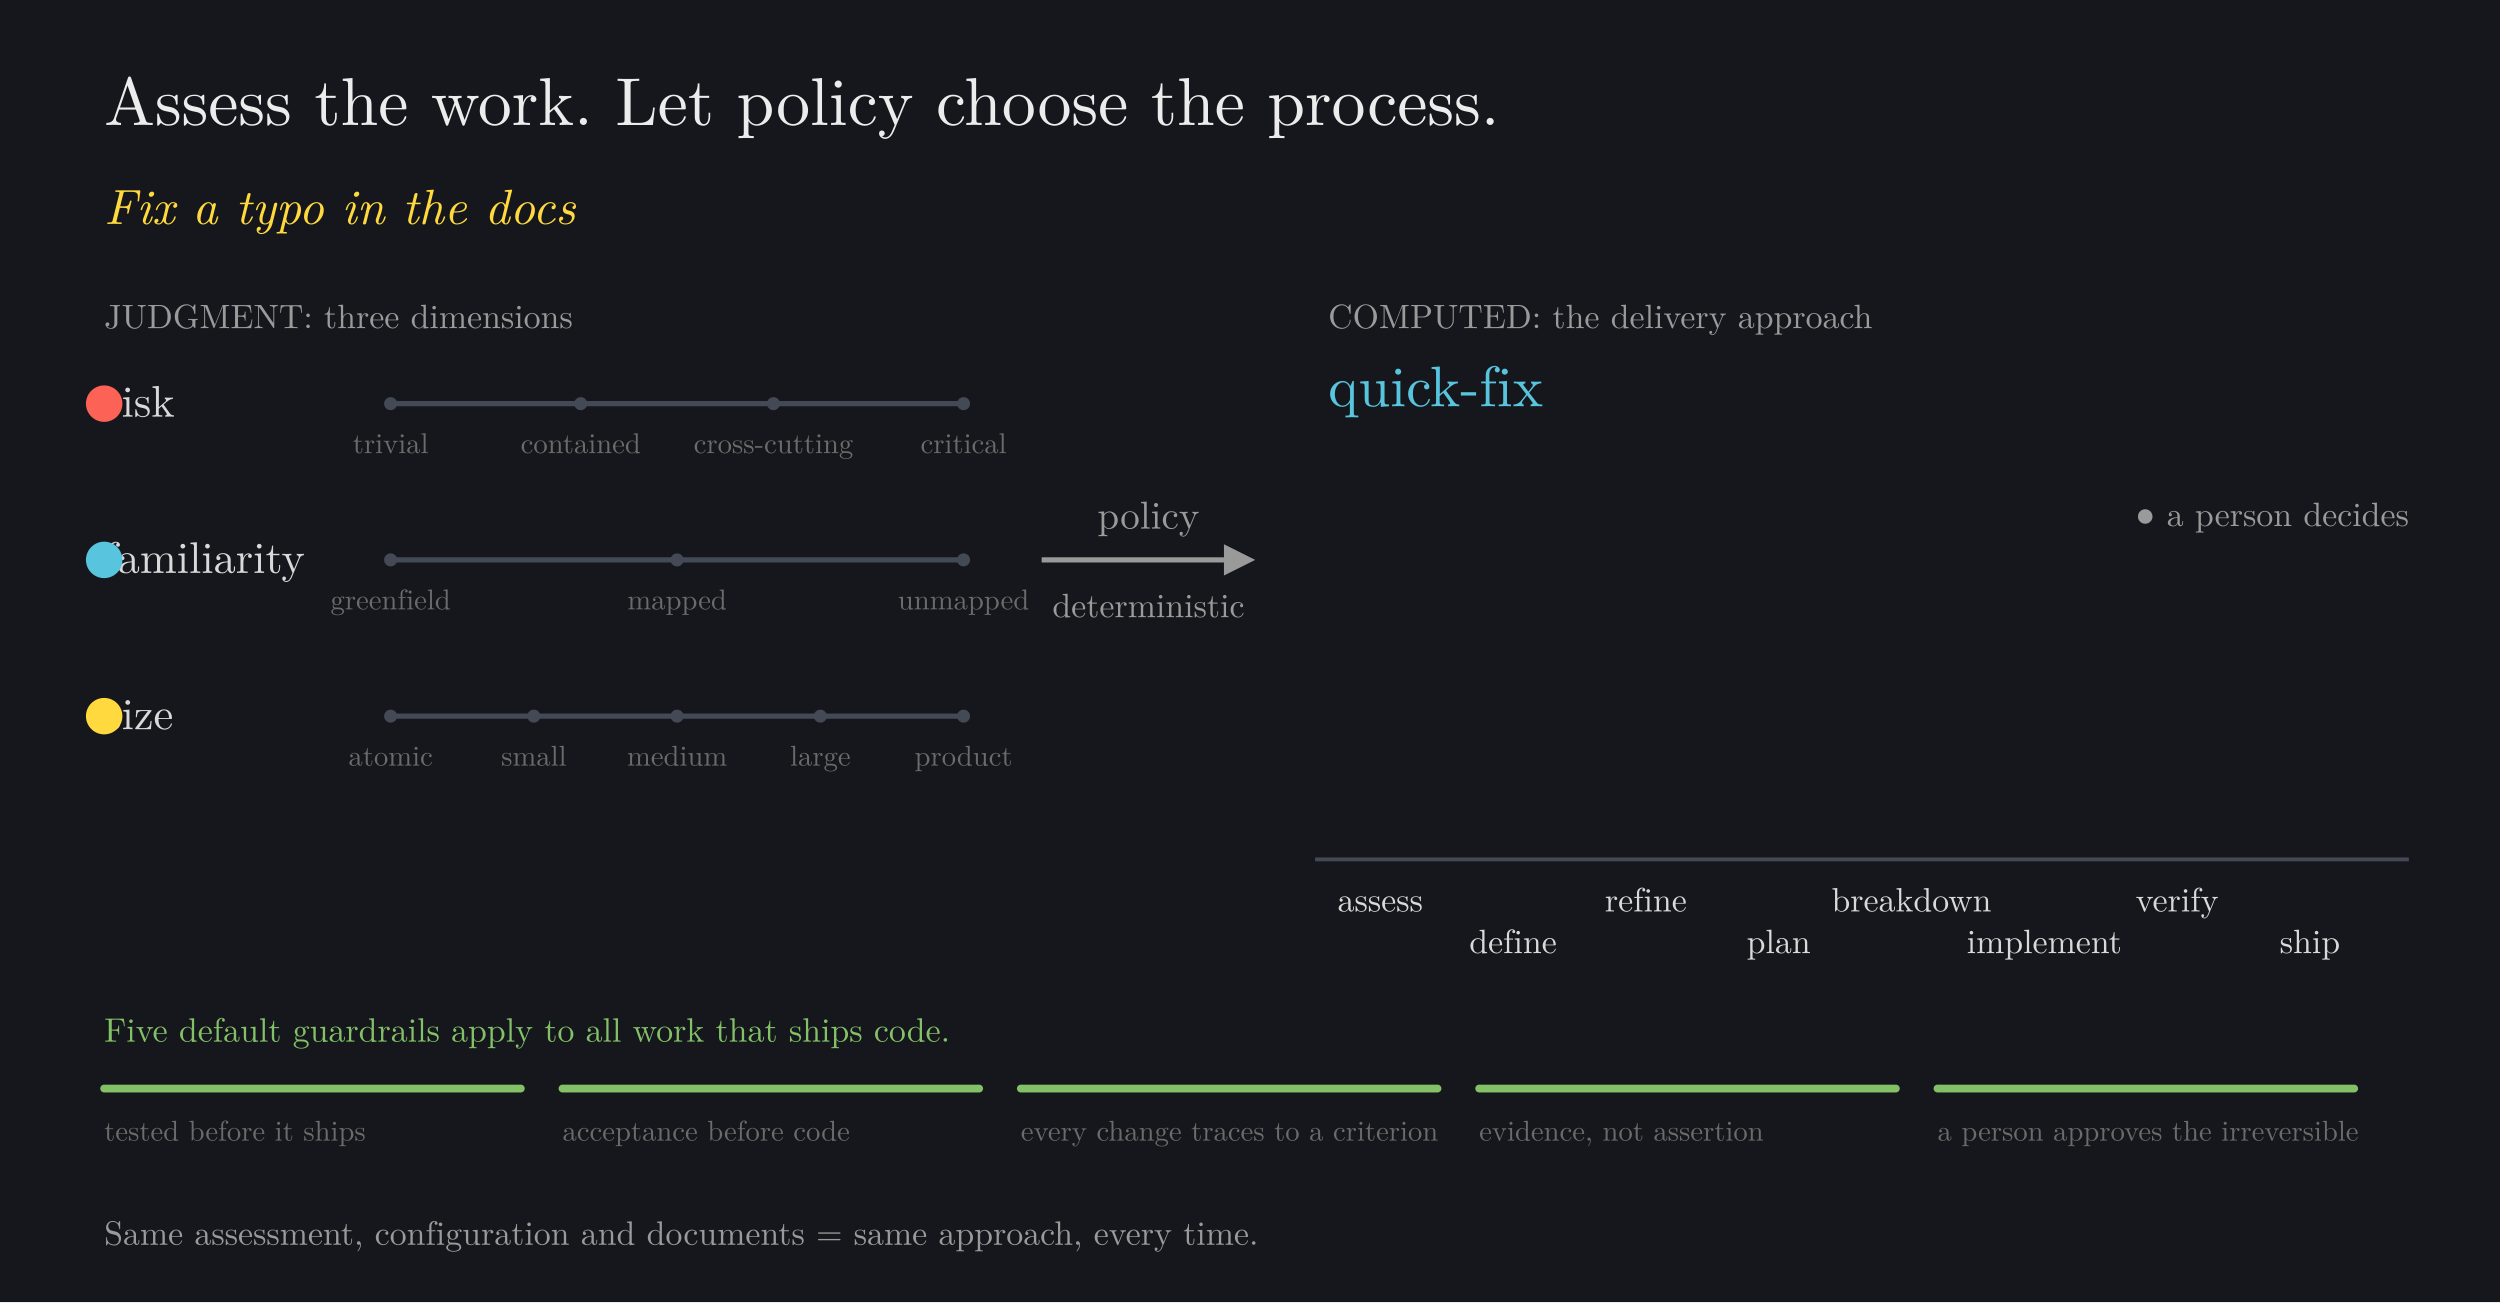
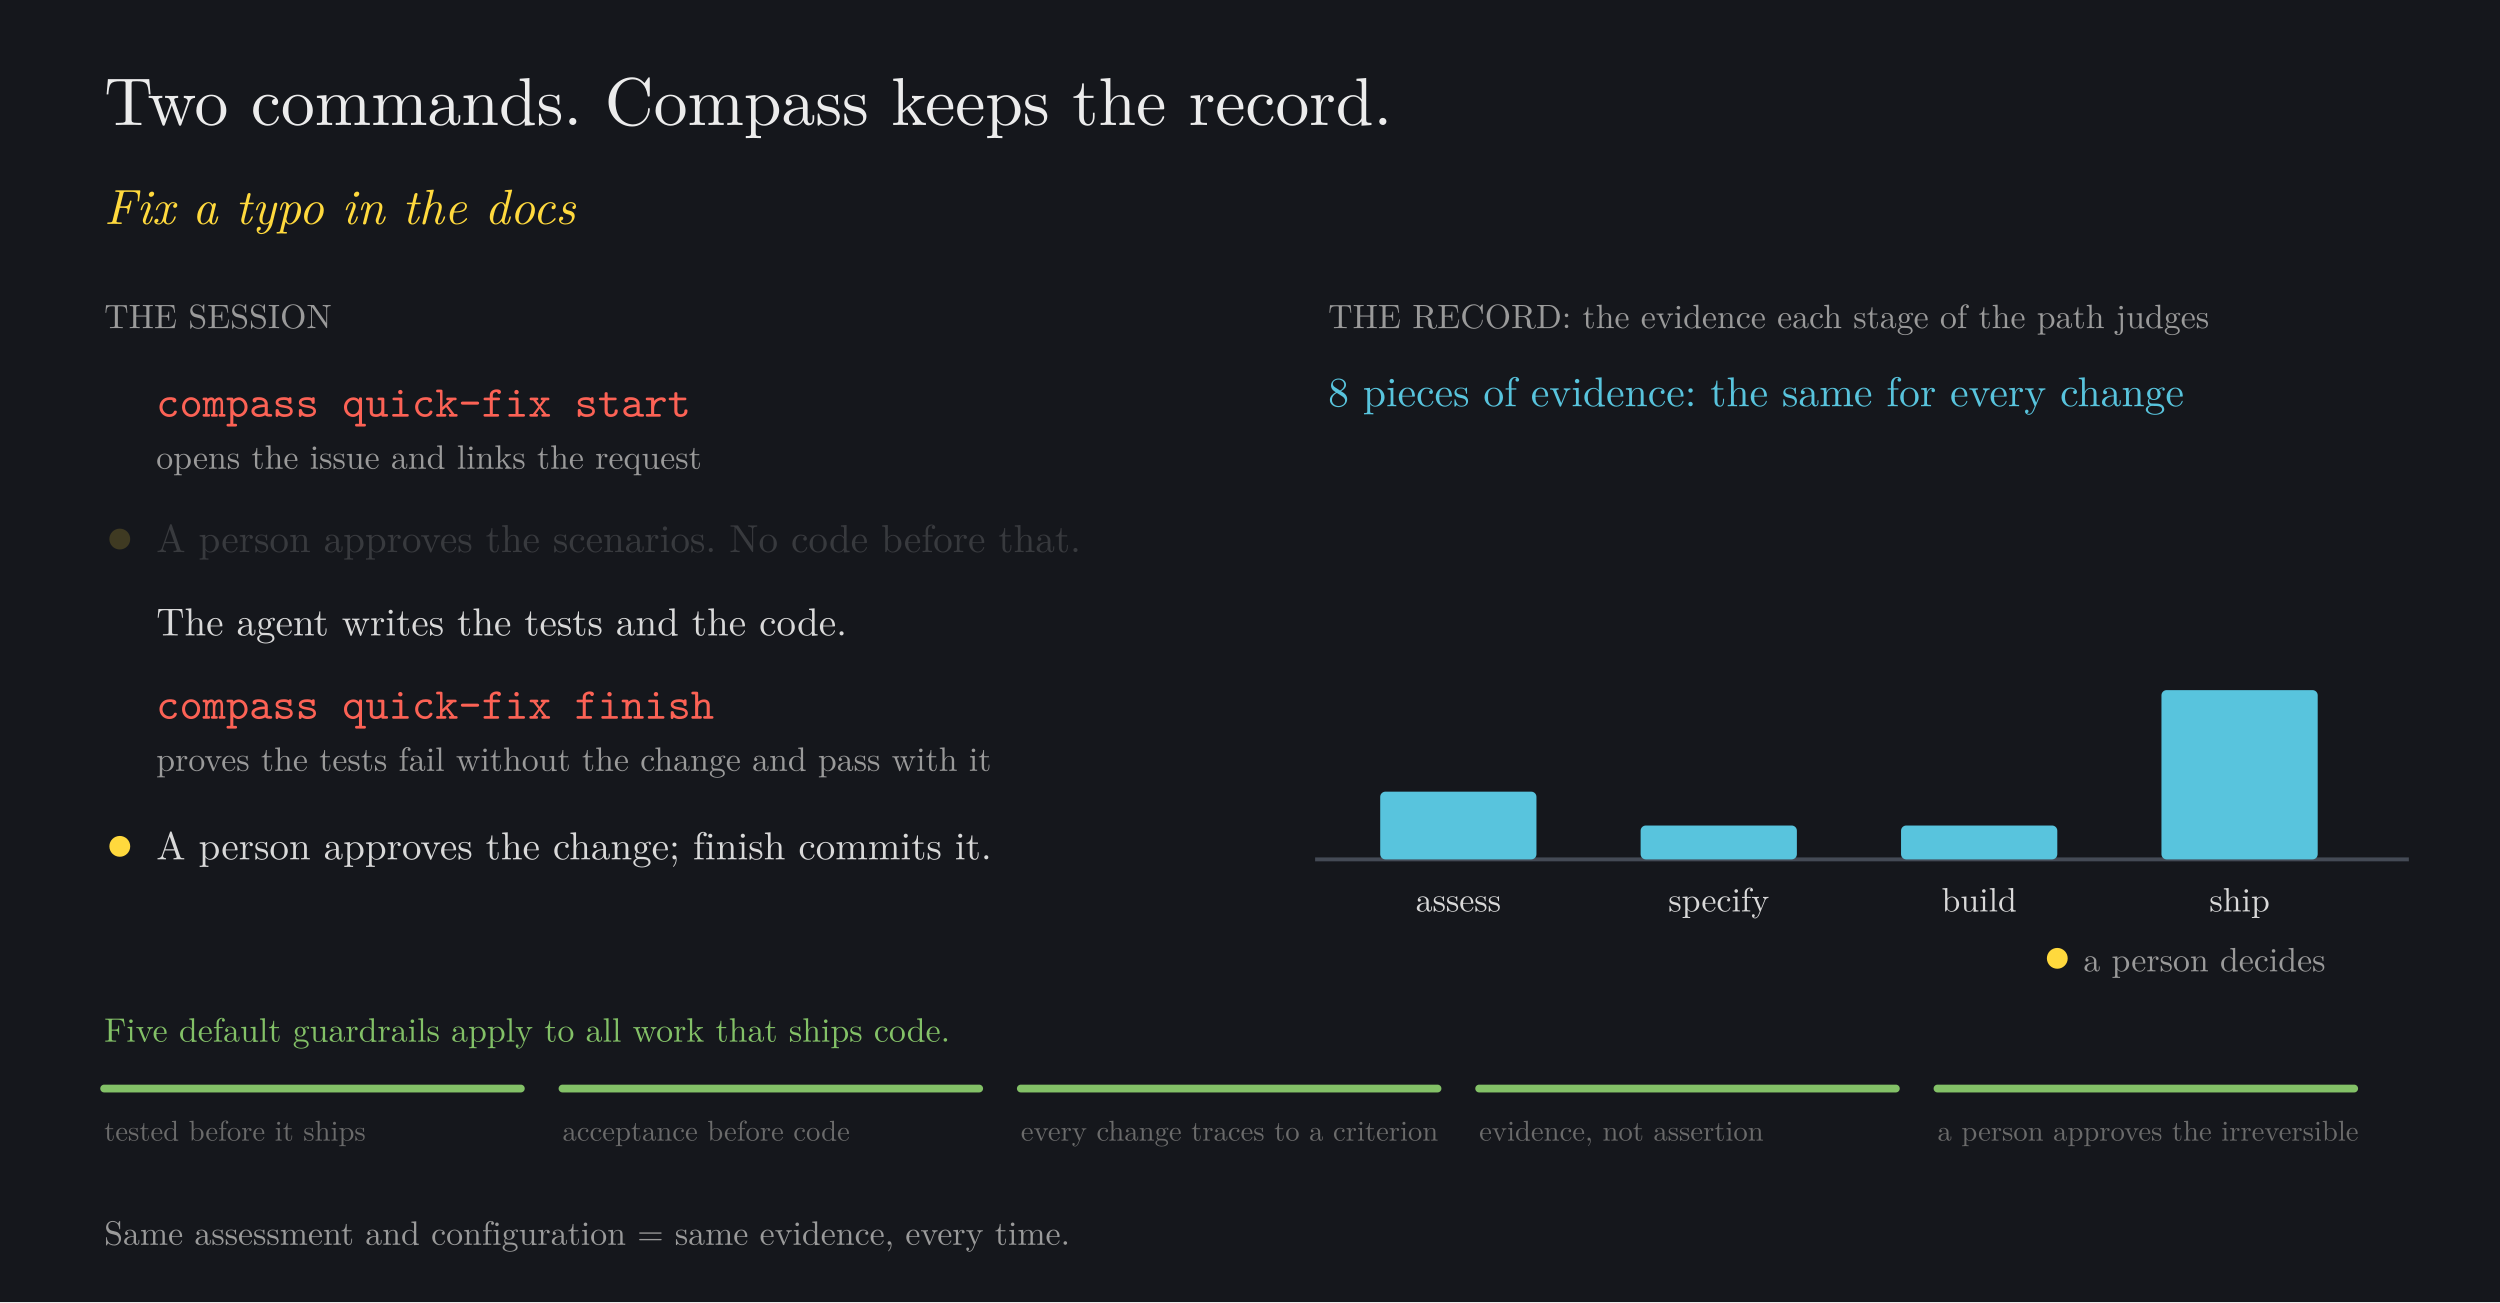
<svg xmlns="http://www.w3.org/2000/svg" viewBox="0 0 960 500" width="960" height="500" font-family="'Latin Modern Roman','CMU Serif','Computer Modern',Georgia,'Times New Roman',serif">
  <defs>
    <style>
-       .dim    { fill: #d9d9d9; font-size: 17px; }
+       .cmd    { fill: #fc6255; font-size: 17px; font-family: 'Latin Modern Mono','CMU Typewriter Text',Menlo,monospace; }
+       .step   { fill: #d9d9d9; font-size: 15px; }
      .small  { fill: #9a9a9a; font-size: 13px; }
      .tick   { fill: #6b6b6b; font-size: 11px; }
      .stage  { fill: #d9d9d9; font-size: 13px; text-anchor: middle; }
      .title  { fill: #ececec; font-size: 26px; }
      .cap    { fill: #ffd93d; font-size: 19px; font-style: italic; }
-       .appr   { fill: #58c4dd; font-size: 22px; }
+       .appr   { fill: #58c4dd; font-size: 16px; }
      .guard  { fill: #83c167; font-size: 13px; }
-       .eq     { fill: #9a9a9a; font-size: 15px; }
    </style>
  </defs>
  <rect width="960" height="500" fill="#15171c" />
-   <text class="title" x="40" y="48">Assess the work. Let policy choose the process.</text>
+   <text class="title" x="40" y="48">Two commands. Compass keeps the record.</text>
  <g>
    <text class="cap" x="40" y="86">
      Fix a typo in the docs
      <animate attributeName="opacity" values="1;1;0;0;0;0;1" keyTimes="0.0;0.3;0.333;0.633;0.667;0.967;1.0" dur="18s" repeatCount="indefinite" />
    </text>
    <text class="cap" x="40" y="86" opacity="0">
-       Add rate limiting to the public API
+       Change how the job queue retries
      <animate attributeName="opacity" values="0;0;1;1;0;0;0" keyTimes="0.0;0.3;0.333;0.633;0.667;0.967;1.0" dur="18s" repeatCount="indefinite" />
    </text>
    <text class="cap" x="40" y="86" opacity="0">
      Rewrite the payments ledger
      <animate attributeName="opacity" values="0;0;0;0;1;1;0" keyTimes="0.0;0.3;0.333;0.633;0.667;0.967;1.0" dur="18s" repeatCount="indefinite" />
    </text>
  </g>
-   <text class="small" x="40" y="126">JUDGMENT: three dimensions</text>
-   <g transform="translate(40,160)">
-     <text class="dim" x="0" y="0">risk</text>
-     <line x1="110" y1="-5" x2="330" y2="-5" stroke="#444a55" stroke-width="2" />
-     <g class="tick">
-       <circle cx="110" cy="-5" r="2.5" fill="#444a55" />
-       <text x="110" y="14" text-anchor="middle">trivial</text>
-       <circle cx="183" cy="-5" r="2.5" fill="#444a55" />
-       <text x="183" y="14" text-anchor="middle">contained</text>
-       <circle cx="257" cy="-5" r="2.5" fill="#444a55" />
-       <text x="257" y="14" text-anchor="middle">cross-cutting</text>
-       <circle cx="330" cy="-5" r="2.5" fill="#444a55" />
-       <text x="330" y="14" text-anchor="middle">critical</text>
+   <text class="small" x="40" y="126">THE SESSION</text>
+   <g>
+     <g transform="translate(60,160)">
+       <text class="cmd" x="0" y="0">compass quick-fix start</text>
    </g>
-     <circle cy="-5" r="7" fill="#fc6255">
-       <animate attributeName="cx" values="110;110;183;183;330;330;110" keyTimes="0.0;0.3;0.333;0.633;0.667;0.967;1.0" dur="18s" repeatCount="indefinite" calcMode="spline" keySplines="0.4 0 0.2 1;0.4 0 0.2 1;0.4 0 0.2 1;0.4 0 0.2 1;0.4 0 0.2 1;0.4 0 0.2 1" />
-     </circle>
+     <g transform="translate(60,180)">
+       <text class="small" x="0" y="0">opens the issue and links the request</text>
+     </g>
+     <g transform="translate(60,212)" opacity="0.18">
+       <circle cx="-14" cy="-5" r="4" fill="#ffd93d" />
+       <text class="step" x="0" y="0">A person approves the scenarios. No code before that.</text>
+       <animate attributeName="opacity" values="0.18;0.18;1;1;1;1;0.18" keyTimes="0.0;0.3;0.333;0.633;0.667;0.967;1.0" dur="18s" repeatCount="indefinite" />
+     </g>
+     <g transform="translate(60,244)">
+       <text class="step" x="0" y="0">The agent writes the tests and the code.</text>
+     </g>
+     <g transform="translate(60,276)">
+       <text class="cmd" x="0" y="0">compass quick-fix finish</text>
+     </g>
+     <g transform="translate(60,296)">
+       <text class="small" x="0" y="0">proves the tests fail without the change and pass with it</text>
+     </g>
+     <circle cx="46" cy="325" r="4" fill="#ffd93d" />
+     <text class="step" x="60" y="330">
+       A person approves the change; finish commits it.
+       <animate attributeName="opacity" values="1;1;0;0;0;0;1" keyTimes="0.0;0.3;0.333;0.633;0.667;0.967;1.0" dur="18s" repeatCount="indefinite" />
+     </text>
+     <text class="step" x="60" y="330" opacity="0">
+       A person approves the change; finish commits it.
+       <animate attributeName="opacity" values="0;0;1;1;0;0;0" keyTimes="0.0;0.3;0.333;0.633;0.667;0.967;1.0" dur="18s" repeatCount="indefinite" />
+     </text>
+     <text class="step" x="60" y="330" opacity="0">
+       A person approves the change and signs it off; finish commits it.
+       <animate attributeName="opacity" values="0;0;0;0;1;1;0" keyTimes="0.0;0.3;0.333;0.633;0.667;0.967;1.0" dur="18s" repeatCount="indefinite" />
+     </text>
  </g>
-   <g transform="translate(40,220)">
-     <text class="dim" x="0" y="0">familiarity</text>
-     <line x1="110" y1="-5" x2="330" y2="-5" stroke="#444a55" stroke-width="2" />
-     <g class="tick">
-       <circle cx="110" cy="-5" r="2.5" fill="#444a55" />
-       <text x="110" y="14" text-anchor="middle">greenfield</text>
-       <circle cx="220" cy="-5" r="2.5" fill="#444a55" />
-       <text x="220" y="14" text-anchor="middle">mapped</text>
-       <circle cx="330" cy="-5" r="2.5" fill="#444a55" />
-       <text x="330" y="14" text-anchor="middle">unmapped</text>
-     </g>
-     <circle cy="-5" r="7" fill="#58c4dd">
-       <animate attributeName="cx" values="220;220;220;220;330;330;220" keyTimes="0.0;0.3;0.333;0.633;0.667;0.967;1.0" dur="18s" repeatCount="indefinite" calcMode="spline" keySplines="0.4 0 0.2 1;0.4 0 0.2 1;0.4 0 0.2 1;0.4 0 0.2 1;0.4 0 0.2 1;0.4 0 0.2 1" />
-     </circle>
-   </g>
-   <g transform="translate(40,280)">
-     <text class="dim" x="0" y="0">size</text>
-     <line x1="110" y1="-5" x2="330" y2="-5" stroke="#444a55" stroke-width="2" />
-     <g class="tick">
-       <circle cx="110" cy="-5" r="2.5" fill="#444a55" />
-       <text x="110" y="14" text-anchor="middle">atomic</text>
-       <circle cx="165" cy="-5" r="2.5" fill="#444a55" />
-       <text x="165" y="14" text-anchor="middle">small</text>
-       <circle cx="220" cy="-5" r="2.5" fill="#444a55" />
-       <text x="220" y="14" text-anchor="middle">medium</text>
-       <circle cx="275" cy="-5" r="2.5" fill="#444a55" />
-       <text x="275" y="14" text-anchor="middle">large</text>
-       <circle cx="330" cy="-5" r="2.5" fill="#444a55" />
-       <text x="330" y="14" text-anchor="middle">product</text>
-     </g>
-     <circle cy="-5" r="7" fill="#ffd93d">
-       <animate attributeName="cx" values="110;110;220;220;275;275;110" keyTimes="0.0;0.3;0.333;0.633;0.667;0.967;1.0" dur="18s" repeatCount="indefinite" calcMode="spline" keySplines="0.4 0 0.2 1;0.4 0 0.2 1;0.4 0 0.2 1;0.4 0 0.2 1;0.4 0 0.2 1;0.4 0 0.2 1" />
-     </circle>
-   </g>
-   <g transform="translate(400,215)">
-     <line x1="0" y1="0" x2="70" y2="0" stroke="#9a9a9a" stroke-width="2" />
-     <polygon points="70,-6 82,0 70,6" fill="#9a9a9a" />
-     <text class="eq" x="41" y="-12" text-anchor="middle">policy</text>
-     <text class="small" x="41" y="22" text-anchor="middle">deterministic</text>
-   </g>
-   <text class="small" x="510" y="126">COMPUTED: the delivery approach</text>
+   <text class="small" x="510" y="126">THE RECORD: the evidence each stage of the path judges</text>
  <g>
    <text class="appr" x="510" y="156">
-       quick-fix
+       8 pieces of evidence: the same for every change
      <animate attributeName="opacity" values="1;1;0;0;0;0;1" keyTimes="0.0;0.3;0.333;0.633;0.667;0.967;1.0" dur="18s" repeatCount="indefinite" />
    </text>
    <text class="appr" x="510" y="156" opacity="0">
-       regular
+       9 pieces of evidence: the same, plus the scenario approval
      <animate attributeName="opacity" values="0;0;1;1;0;0;0" keyTimes="0.0;0.3;0.333;0.633;0.667;0.967;1.0" dur="18s" repeatCount="indefinite" />
    </text>
    <text class="appr" x="510" y="156" opacity="0">
-       full
+       10 pieces of evidence: the same, plus two approvals
      <animate attributeName="opacity" values="0;0;0;0;1;1;0" keyTimes="0.0;0.3;0.333;0.633;0.667;0.967;1.0" dur="18s" repeatCount="indefinite" />
    </text>
  </g>
  <g>
    <line x1="505" y1="330" x2="925" y2="330" stroke="#444a55" stroke-width="1.5" />
-     <rect x="512" width="36" fill="#58c4dd" rx="2">
-       <animate attributeName="height" values="120;120;120;120;120;120;120" keyTimes="0.0;0.3;0.333;0.633;0.667;0.967;1.0" dur="18s" repeatCount="indefinite" calcMode="spline" keySplines="0.4 0 0.2 1;0.4 0 0.2 1;0.4 0 0.2 1;0.4 0 0.2 1;0.4 0 0.2 1;0.4 0 0.2 1" />
-       <animate attributeName="y" values="210;210;210;210;210;210;210" keyTimes="0.0;0.3;0.333;0.633;0.667;0.967;1.0" dur="18s" repeatCount="indefinite" calcMode="spline" keySplines="0.4 0 0.2 1;0.4 0 0.2 1;0.4 0 0.2 1;0.4 0 0.2 1;0.4 0 0.2 1;0.4 0 0.2 1" />
+     <rect x="530" y="304" width="60" height="26" fill="#58c4dd" rx="2">
+       <animate attributeName="height" values="26;26;26;26;26;26;26" keyTimes="0.0;0.3;0.333;0.633;0.667;0.967;1.0" dur="18s" repeatCount="indefinite" calcMode="spline" keySplines="0.4 0 0.2 1;0.4 0 0.2 1;0.4 0 0.2 1;0.4 0 0.2 1;0.4 0 0.2 1;0.4 0 0.2 1" />
+       <animate attributeName="y" values="304;304;304;304;304;304;304" keyTimes="0.0;0.3;0.333;0.633;0.667;0.967;1.0" dur="18s" repeatCount="indefinite" calcMode="spline" keySplines="0.4 0 0.2 1;0.4 0 0.2 1;0.4 0 0.2 1;0.4 0 0.2 1;0.4 0 0.2 1;0.4 0 0.2 1" />
    </rect>
-     <circle cx="530" cy="198" r="4" fill="#ffd93d" opacity="0">
-       <animate attributeName="opacity" values="0;0;0;0;1;1;0" keyTimes="0.0;0.3;0.333;0.633;0.667;0.967;1.0" dur="18s" repeatCount="indefinite" />
-     </circle>
-     <text class="stage" x="530" y="350">assess</text>
-     <rect x="563" width="36" fill="#58c4dd" rx="2">
-       <animate attributeName="height" values="45;45;120;120;120;120;45" keyTimes="0.0;0.3;0.333;0.633;0.667;0.967;1.0" dur="18s" repeatCount="indefinite" calcMode="spline" keySplines="0.4 0 0.2 1;0.4 0 0.2 1;0.4 0 0.2 1;0.4 0 0.2 1;0.4 0 0.2 1;0.4 0 0.2 1" />
-       <animate attributeName="y" values="285;285;210;210;210;210;285" keyTimes="0.0;0.3;0.333;0.633;0.667;0.967;1.0" dur="18s" repeatCount="indefinite" calcMode="spline" keySplines="0.4 0 0.2 1;0.4 0 0.2 1;0.4 0 0.2 1;0.4 0 0.2 1;0.4 0 0.2 1;0.4 0 0.2 1" />
+     <text class="stage" x="560" y="350">assess</text>
+     <rect x="630" y="317" width="60" height="13" fill="#58c4dd" rx="2">
+       <animate attributeName="height" values="13;13;26;26;26;26;13" keyTimes="0.0;0.3;0.333;0.633;0.667;0.967;1.0" dur="18s" repeatCount="indefinite" calcMode="spline" keySplines="0.4 0 0.2 1;0.4 0 0.2 1;0.4 0 0.2 1;0.4 0 0.2 1;0.4 0 0.2 1;0.4 0 0.2 1" />
+       <animate attributeName="y" values="317;317;304;304;304;304;317" keyTimes="0.0;0.3;0.333;0.633;0.667;0.967;1.0" dur="18s" repeatCount="indefinite" calcMode="spline" keySplines="0.4 0 0.2 1;0.4 0 0.2 1;0.4 0 0.2 1;0.4 0 0.2 1;0.4 0 0.2 1;0.4 0 0.2 1" />
    </rect>
-     <circle cx="581" cy="198" r="4" fill="#ffd93d" opacity="0">
+     <circle cx="660" cy="198" r="4" fill="#ffd93d" opacity="0">
      <animate attributeName="opacity" values="0;0;1;1;1;1;0" keyTimes="0.0;0.3;0.333;0.633;0.667;0.967;1.0" dur="18s" repeatCount="indefinite" />
    </circle>
-     <text class="stage" x="581" y="366">define</text>
-     <rect x="614" width="36" fill="#58c4dd" rx="2">
-       <animate attributeName="height" values="10;10;45;45;120;120;10" keyTimes="0.0;0.3;0.333;0.633;0.667;0.967;1.0" dur="18s" repeatCount="indefinite" calcMode="spline" keySplines="0.4 0 0.2 1;0.4 0 0.2 1;0.4 0 0.2 1;0.4 0 0.2 1;0.4 0 0.2 1;0.4 0 0.2 1" />
-       <animate attributeName="y" values="320;320;285;285;210;210;320" keyTimes="0.0;0.3;0.333;0.633;0.667;0.967;1.0" dur="18s" repeatCount="indefinite" calcMode="spline" keySplines="0.4 0 0.2 1;0.4 0 0.2 1;0.4 0 0.2 1;0.4 0 0.2 1;0.4 0 0.2 1;0.4 0 0.2 1" />
+     <text class="stage" x="660" y="350">specify</text>
+     <rect x="730" y="317" width="60" height="13" fill="#58c4dd" rx="2">
+       <animate attributeName="height" values="13;13;13;13;13;13;13" keyTimes="0.0;0.3;0.333;0.633;0.667;0.967;1.0" dur="18s" repeatCount="indefinite" calcMode="spline" keySplines="0.4 0 0.2 1;0.4 0 0.2 1;0.4 0 0.2 1;0.4 0 0.2 1;0.4 0 0.2 1;0.4 0 0.2 1" />
+       <animate attributeName="y" values="317;317;317;317;317;317;317" keyTimes="0.0;0.3;0.333;0.633;0.667;0.967;1.0" dur="18s" repeatCount="indefinite" calcMode="spline" keySplines="0.4 0 0.2 1;0.4 0 0.2 1;0.4 0 0.2 1;0.4 0 0.2 1;0.4 0 0.2 1;0.4 0 0.2 1" />
    </rect>
-     <circle cx="632" cy="198" r="4" fill="#ffd93d" opacity="0">
-       <animate attributeName="opacity" values="0;0;0;0;1;1;0" keyTimes="0.0;0.3;0.333;0.633;0.667;0.967;1.0" dur="18s" repeatCount="indefinite" />
+     <text class="stage" x="760" y="350">build</text>
+     <rect x="830" y="265" width="60" height="65" fill="#58c4dd" rx="2">
+       <animate attributeName="height" values="65;65;65;65;78;78;65" keyTimes="0.0;0.3;0.333;0.633;0.667;0.967;1.0" dur="18s" repeatCount="indefinite" calcMode="spline" keySplines="0.4 0 0.2 1;0.4 0 0.2 1;0.4 0 0.2 1;0.4 0 0.2 1;0.4 0 0.2 1;0.4 0 0.2 1" />
+       <animate attributeName="y" values="265;265;265;265;252;252;265" keyTimes="0.0;0.3;0.333;0.633;0.667;0.967;1.0" dur="18s" repeatCount="indefinite" calcMode="spline" keySplines="0.4 0 0.2 1;0.4 0 0.2 1;0.4 0 0.2 1;0.4 0 0.2 1;0.4 0 0.2 1;0.4 0 0.2 1" />
+     </rect>
+     <circle cx="860" cy="198" r="4" fill="#ffd93d" opacity="0">
+       <animate attributeName="opacity" values="1;1;1;1;1;1;1" keyTimes="0.0;0.3;0.333;0.633;0.667;0.967;1.0" dur="18s" repeatCount="indefinite" />
    </circle>
-     <text class="stage" x="632" y="350">refine</text>
-     <rect x="665" width="36" fill="#58c4dd" rx="2">
-       <animate attributeName="height" values="10;10;120;120;120;120;10" keyTimes="0.0;0.3;0.333;0.633;0.667;0.967;1.0" dur="18s" repeatCount="indefinite" calcMode="spline" keySplines="0.4 0 0.2 1;0.4 0 0.2 1;0.4 0 0.2 1;0.4 0 0.2 1;0.4 0 0.2 1;0.4 0 0.2 1" />
-       <animate attributeName="y" values="320;320;210;210;210;210;320" keyTimes="0.0;0.3;0.333;0.633;0.667;0.967;1.0" dur="18s" repeatCount="indefinite" calcMode="spline" keySplines="0.4 0 0.2 1;0.4 0 0.2 1;0.4 0 0.2 1;0.4 0 0.2 1;0.4 0 0.2 1;0.4 0 0.2 1" />
-     </rect>
-     <circle cx="683" cy="198" r="4" fill="#ffd93d" opacity="0">
-       <animate attributeName="opacity" values="0;0;1;1;1;1;0" keyTimes="0.0;0.3;0.333;0.633;0.667;0.967;1.0" dur="18s" repeatCount="indefinite" />
-     </circle>
-     <text class="stage" x="683" y="366">plan</text>
-     <rect x="716" width="36" fill="#c59df6" rx="2">
-       <animate attributeName="height" values="0;0;120;120;120;120;0" keyTimes="0.0;0.3;0.333;0.633;0.667;0.967;1.0" dur="18s" repeatCount="indefinite" calcMode="spline" keySplines="0.4 0 0.2 1;0.4 0 0.2 1;0.4 0 0.2 1;0.4 0 0.2 1;0.4 0 0.2 1;0.4 0 0.2 1" />
-       <animate attributeName="y" values="330;330;210;210;210;210;330" keyTimes="0.0;0.3;0.333;0.633;0.667;0.967;1.0" dur="18s" repeatCount="indefinite" calcMode="spline" keySplines="0.4 0 0.2 1;0.4 0 0.2 1;0.4 0 0.2 1;0.4 0 0.2 1;0.4 0 0.2 1;0.4 0 0.2 1" />
-     </rect>
-     <text class="stage" x="734" y="350">breakdown</text>
-     <rect x="767" width="36" fill="#58c4dd" rx="2">
-       <animate attributeName="height" values="120;120;120;120;120;120;120" keyTimes="0.0;0.3;0.333;0.633;0.667;0.967;1.0" dur="18s" repeatCount="indefinite" calcMode="spline" keySplines="0.4 0 0.2 1;0.4 0 0.2 1;0.4 0 0.2 1;0.4 0 0.2 1;0.4 0 0.2 1;0.4 0 0.2 1" />
-       <animate attributeName="y" values="210;210;210;210;210;210;210" keyTimes="0.0;0.3;0.333;0.633;0.667;0.967;1.0" dur="18s" repeatCount="indefinite" calcMode="spline" keySplines="0.4 0 0.2 1;0.4 0 0.2 1;0.4 0 0.2 1;0.4 0 0.2 1;0.4 0 0.2 1;0.4 0 0.2 1" />
-     </rect>
-     <text class="stage" x="785" y="366">implement</text>
-     <rect x="818" width="36" fill="#58c4dd" rx="2">
-       <animate attributeName="height" values="45;45;120;120;120;120;45" keyTimes="0.0;0.3;0.333;0.633;0.667;0.967;1.0" dur="18s" repeatCount="indefinite" calcMode="spline" keySplines="0.4 0 0.2 1;0.4 0 0.2 1;0.4 0 0.2 1;0.4 0 0.2 1;0.4 0 0.2 1;0.4 0 0.2 1" />
-       <animate attributeName="y" values="285;285;210;210;210;210;285" keyTimes="0.0;0.3;0.333;0.633;0.667;0.967;1.0" dur="18s" repeatCount="indefinite" calcMode="spline" keySplines="0.4 0 0.2 1;0.4 0 0.2 1;0.4 0 0.2 1;0.4 0 0.2 1;0.4 0 0.2 1;0.4 0 0.2 1" />
-     </rect>
-     <text class="stage" x="836" y="350">verify</text>
-     <rect x="869" width="36" fill="#58c4dd" rx="2">
-       <animate attributeName="height" values="45;45;120;120;120;120;45" keyTimes="0.0;0.3;0.333;0.633;0.667;0.967;1.0" dur="18s" repeatCount="indefinite" calcMode="spline" keySplines="0.4 0 0.2 1;0.4 0 0.2 1;0.4 0 0.2 1;0.4 0 0.2 1;0.4 0 0.2 1;0.4 0 0.2 1" />
-       <animate attributeName="y" values="285;285;210;210;210;210;285" keyTimes="0.0;0.3;0.333;0.633;0.667;0.967;1.0" dur="18s" repeatCount="indefinite" calcMode="spline" keySplines="0.4 0 0.2 1;0.4 0 0.2 1;0.4 0 0.2 1;0.4 0 0.2 1;0.4 0 0.2 1;0.4 0 0.2 1" />
-     </rect>
-     <text class="stage" x="887" y="366">ship</text>
-     <text class="small" x="925" y="202" text-anchor="end" fill="#ffd93d">● a person decides</text>
+     <text class="stage" x="860" y="350">ship</text>
+     <circle cx="790" cy="368" r="4" fill="#ffd93d" />
+     <text class="small" x="800" y="373">a person decides</text>
  </g>
  <g transform="translate(40,400)">
    <text class="guard" x="0" y="0">Five default guardrails apply to all work that ships code.</text>
    <g stroke="#83c167" stroke-width="3" stroke-linecap="round">
      <line x1="0" y1="18" x2="160" y2="18" />
      <line x1="176" y1="18" x2="336" y2="18" />
      <line x1="352" y1="18" x2="512" y2="18" />
      <line x1="528" y1="18" x2="688" y2="18" />
      <line x1="704" y1="18" x2="864" y2="18" />
    </g>
    <g class="tick" fill="#9a9a9a">
      <text x="0" y="38">tested before it ships</text>
      <text x="176" y="38">acceptance before code</text>
      <text x="352" y="38">every change traces to a criterion</text>
      <text x="528" y="38">evidence, not assertion</text>
      <text x="704" y="38">a person approves the irreversible</text>
    </g>
  </g>
-   <text class="small" x="40" y="478">Same assessment, configuration and documents = same approach, every time.</text>
+   <text class="small" x="40" y="478">Same assessment and configuration = same evidence, every time.</text>
</svg>
